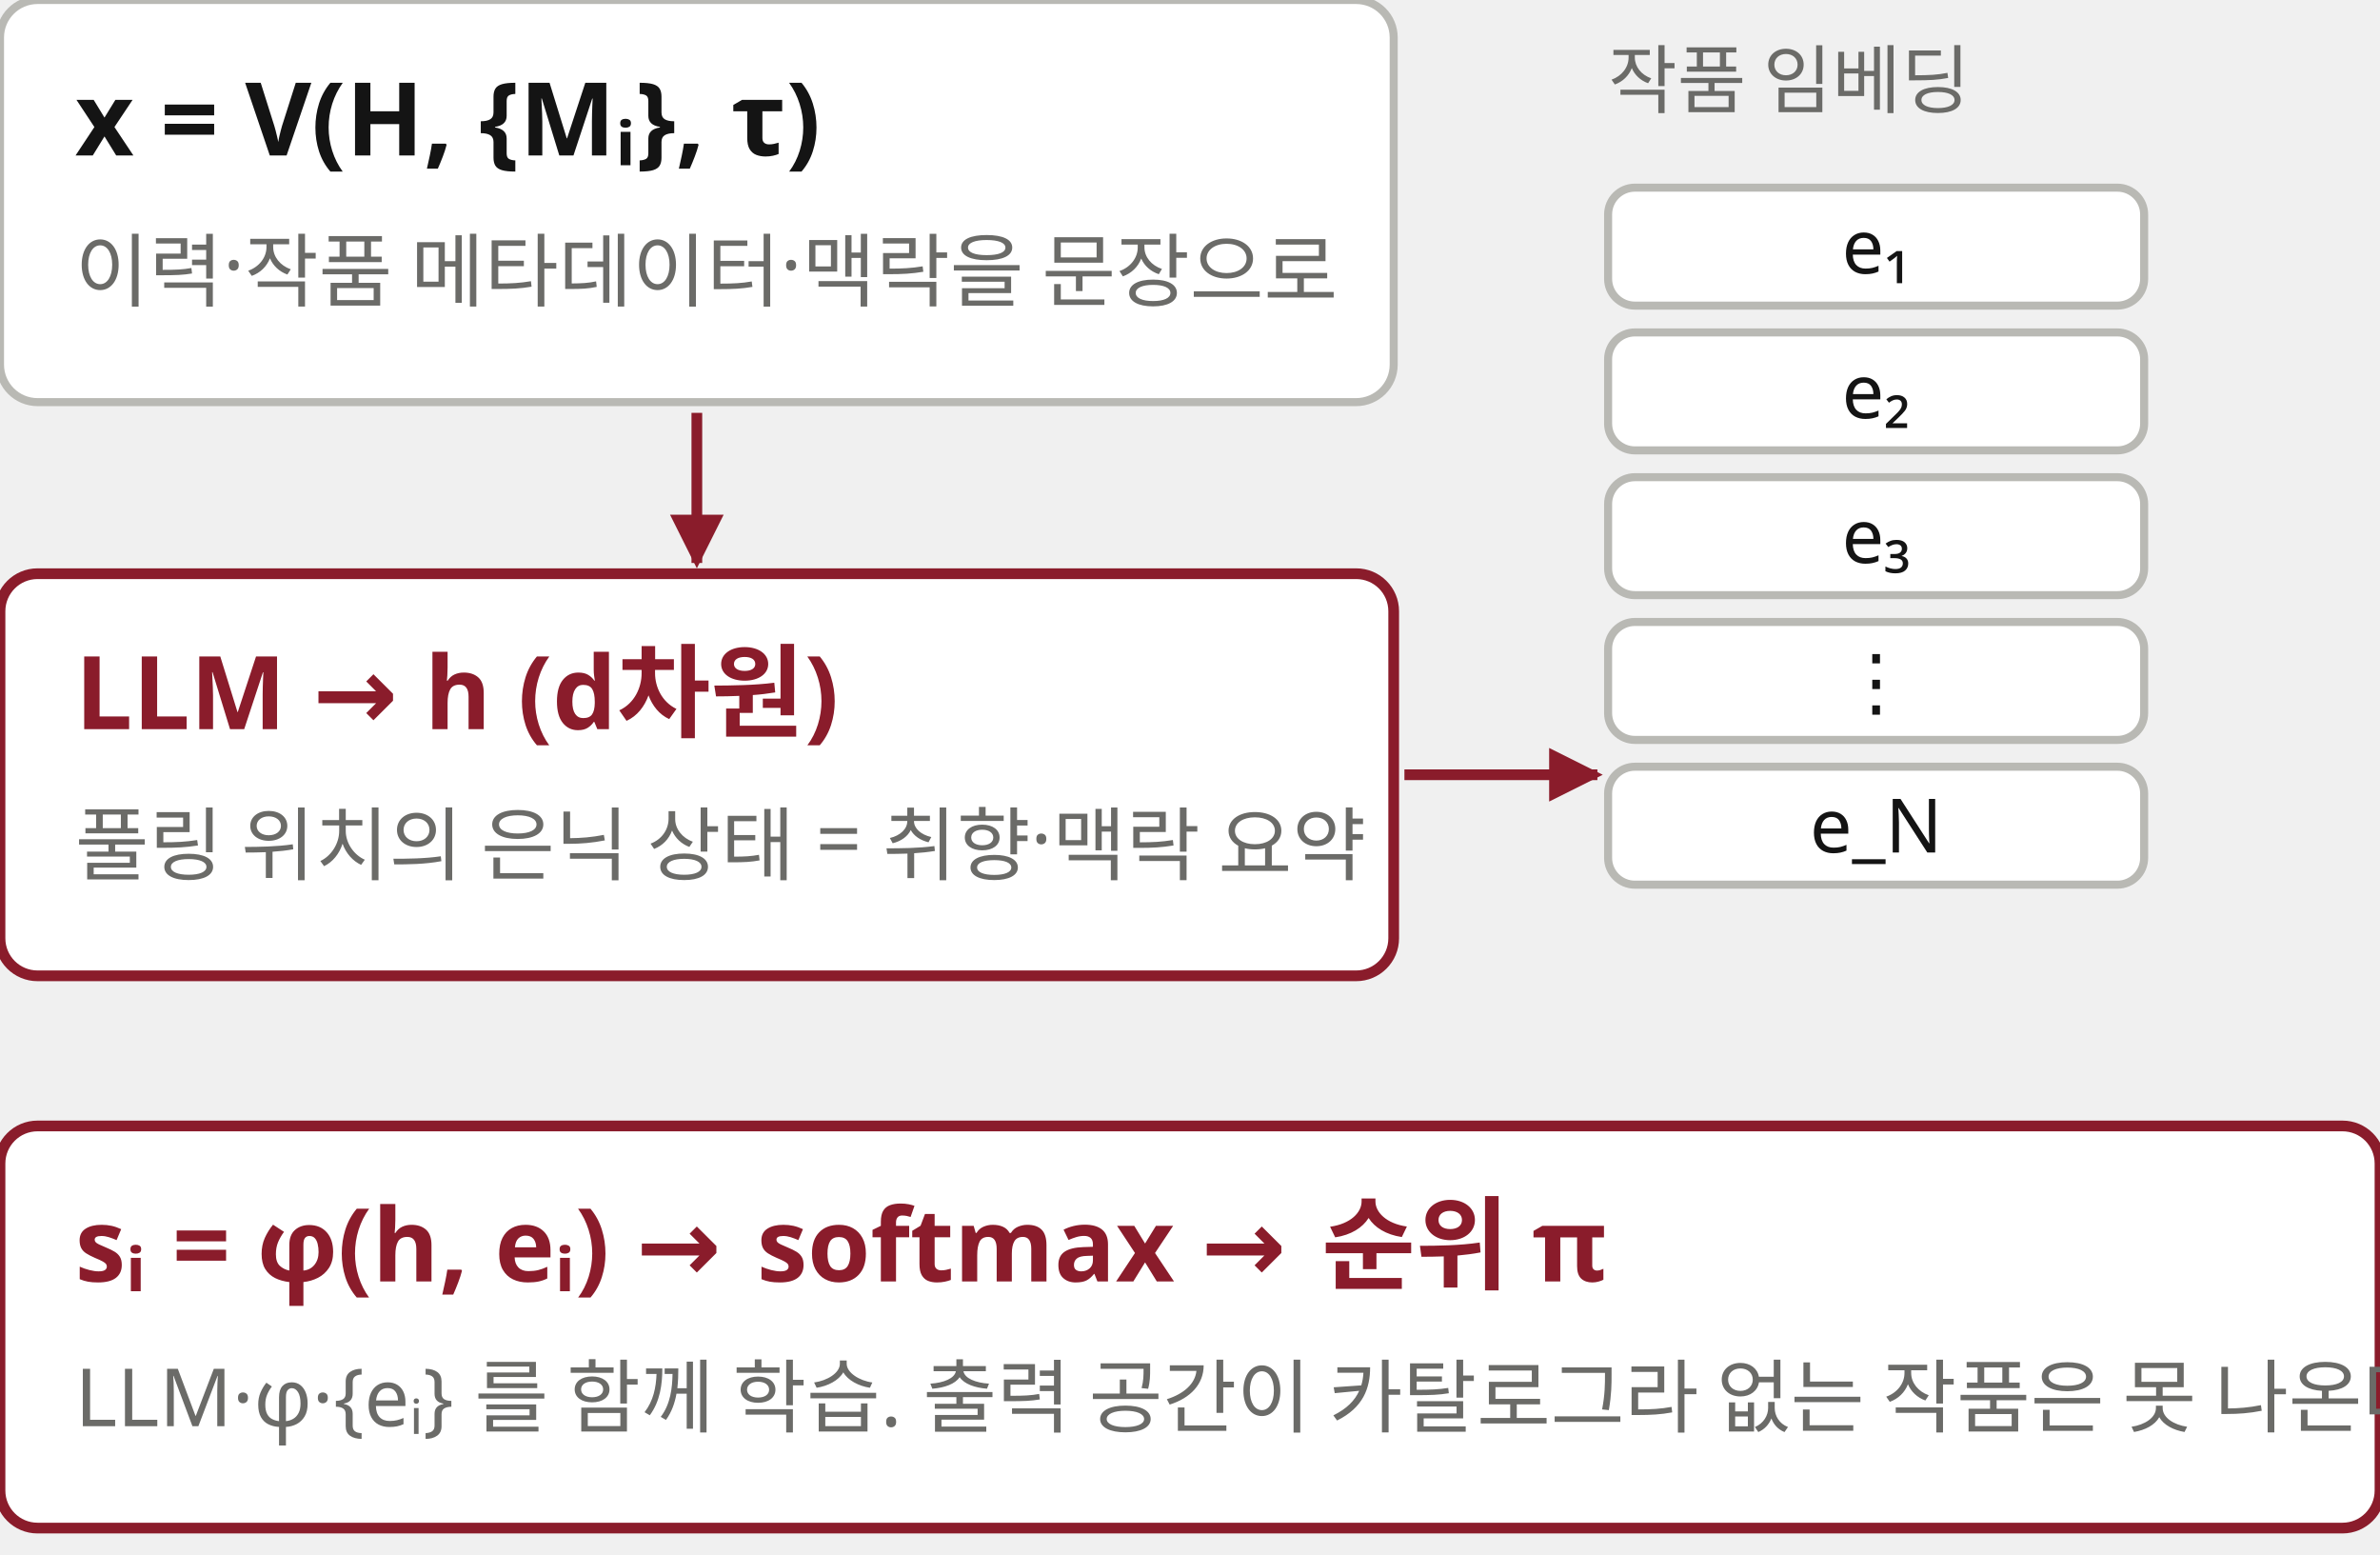
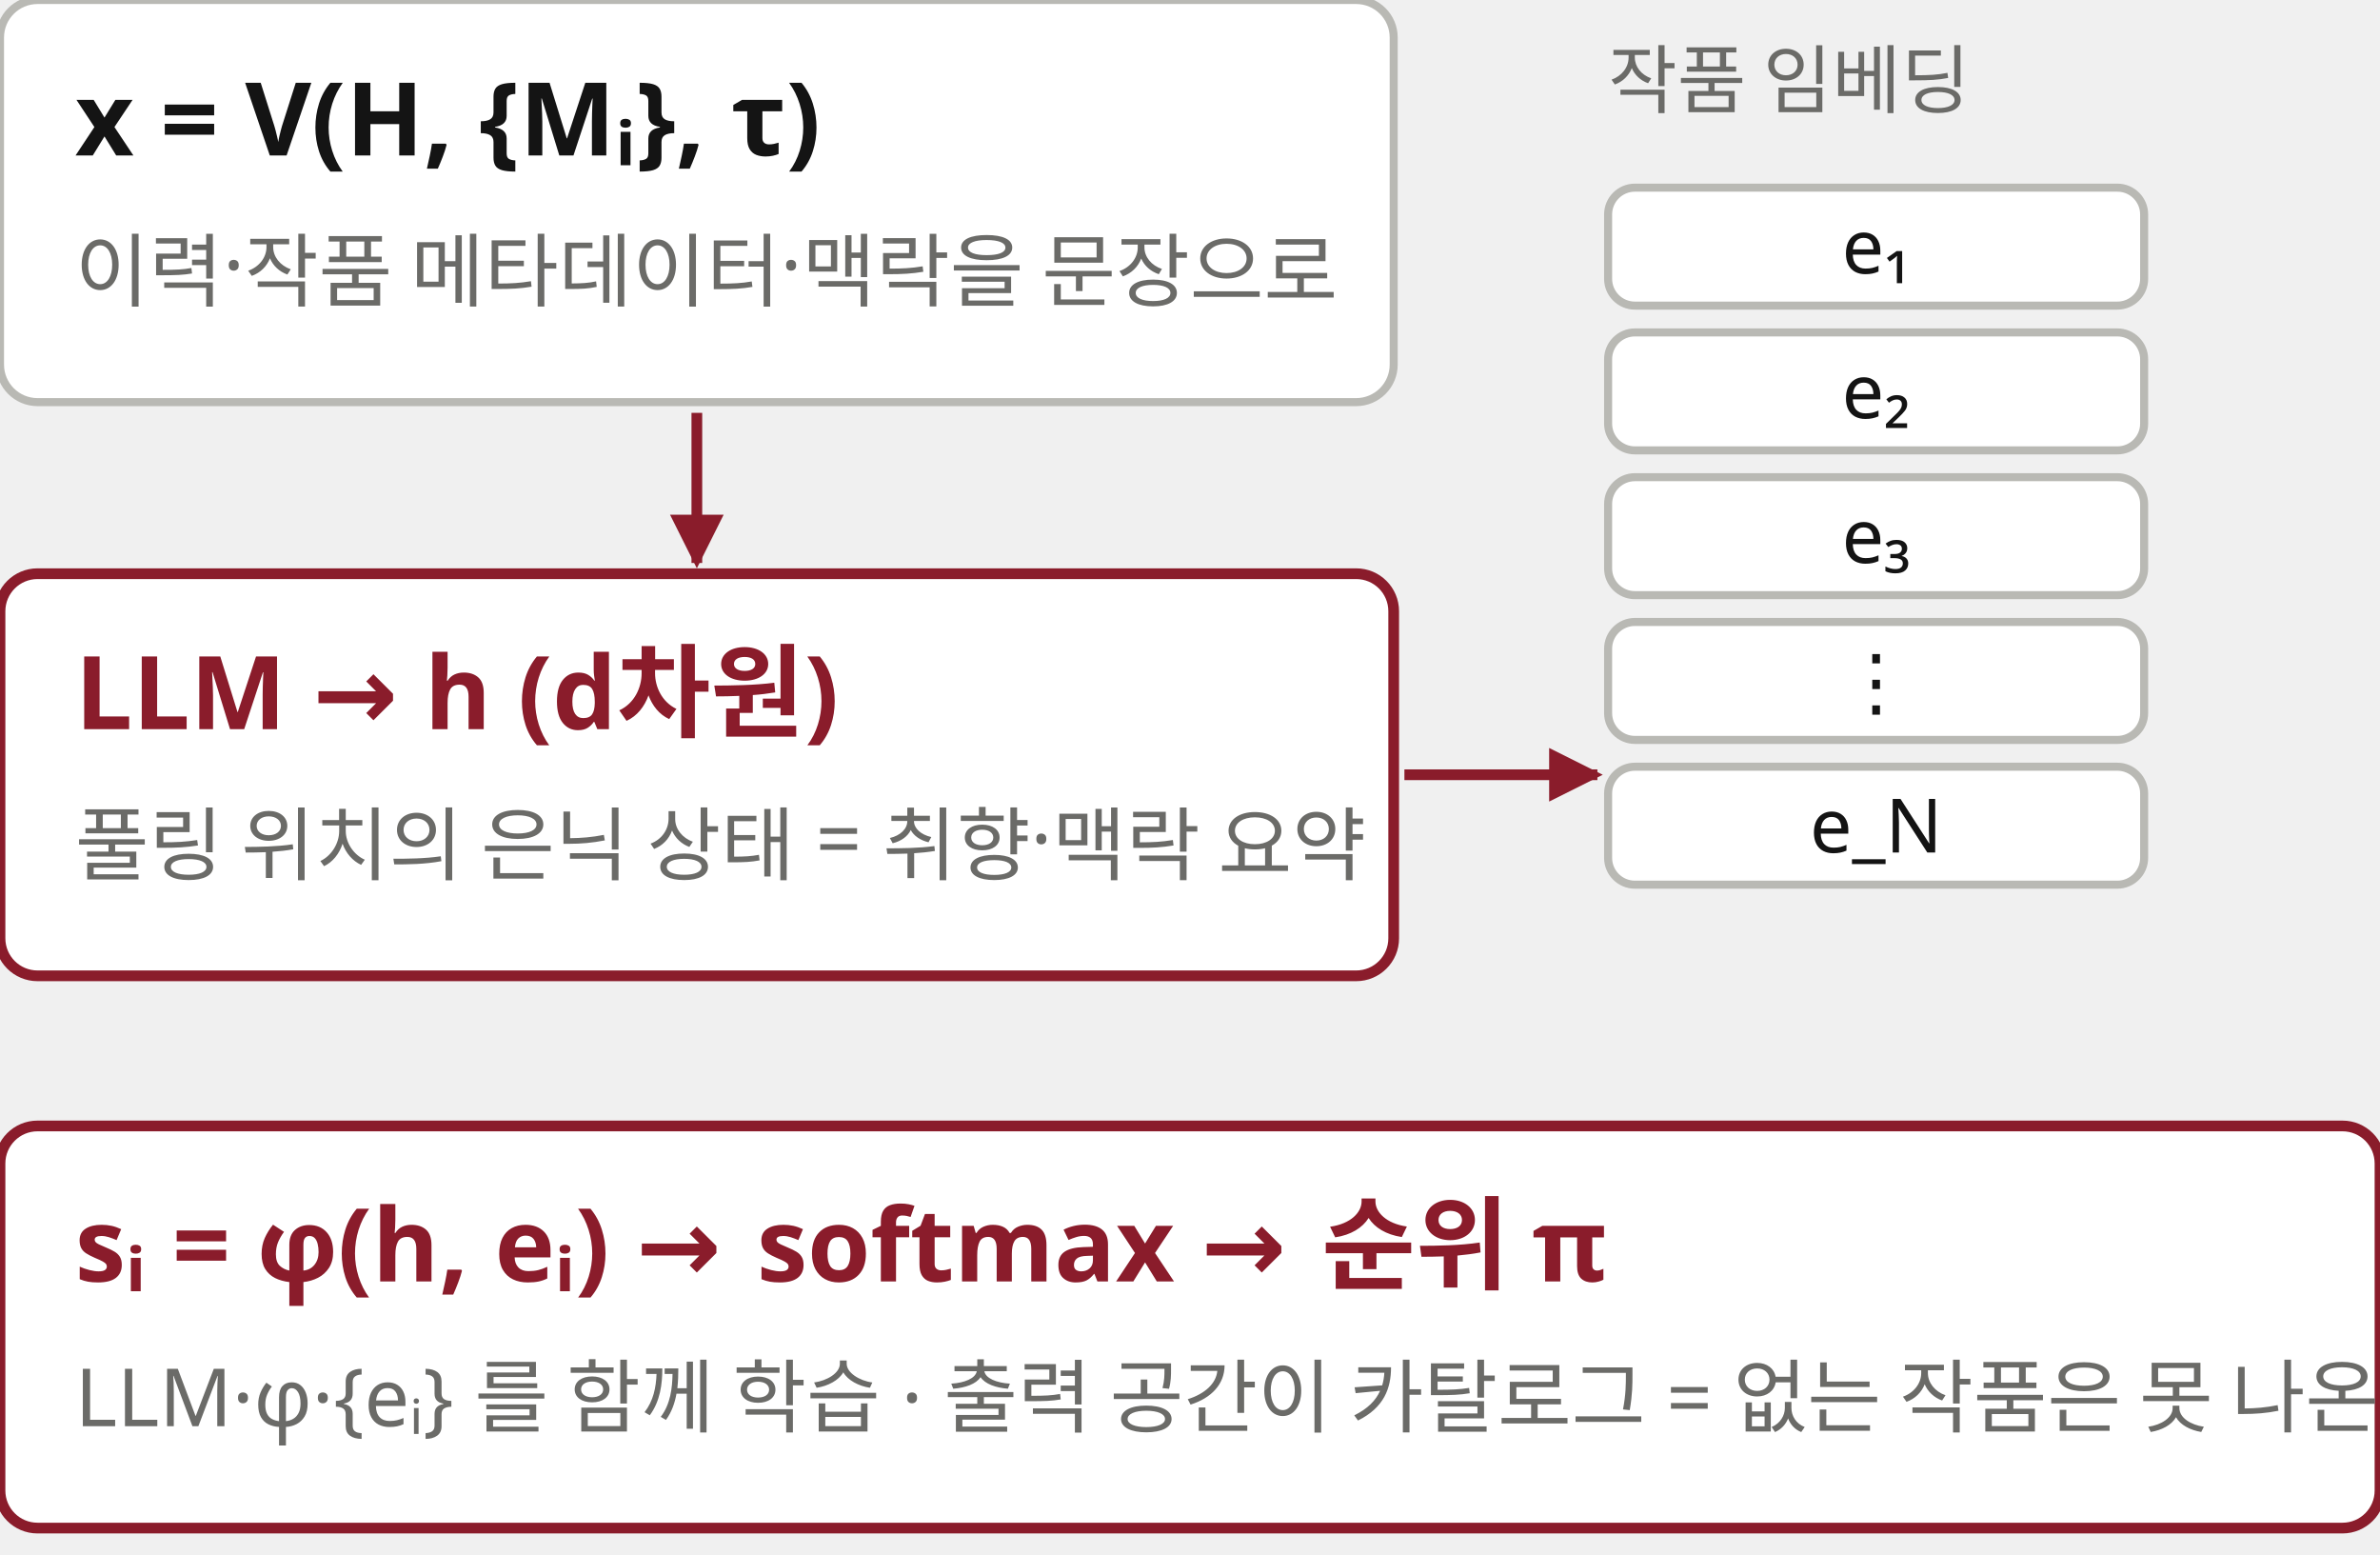
<svg xmlns="http://www.w3.org/2000/svg" viewBox="0 0 888 580" width="888" height="580">
  <defs>
    <marker id="a" viewBox="0 0 10 10" refX="9" refY="5" markerWidth="5" markerHeight="5" orient="auto">
      <path d="M0 0L10 5L0 10z" fill="#8A1C2B" />
    </marker>
  </defs>
  <rect x="0" y="0" width="520" height="150" rx="14" fill="#FFFFFF" stroke="#B9B9B4" stroke-width="3" />
  <text x="28" y="58" font-size="38" fill="#141414" text-anchor="start" font-weight="bold" font-family="NanumGothic, Nanum Gothic, sans-serif">x = V(H, {Mᵢ}, τ)</text>
  <text x="28" y="112" font-size="30" fill="#6B6B68" text-anchor="start" font-weight="normal" font-family="NanumGothic, Nanum Gothic, sans-serif">이력·작품 메타데이터·맥락을 문장으로</text>
  <line x1="260" y1="154" x2="260" y2="210" stroke="#8A1C2B" stroke-width="4" marker-end="url(#a)" />
  <rect x="0" y="214" width="520" height="150" rx="14" fill="#FFFFFF" stroke="#8A1C2B" stroke-width="4" />
  <text x="28" y="272" font-size="38" fill="#8A1C2B" text-anchor="start" font-weight="bold" font-family="NanumGothic, Nanum Gothic, sans-serif">LLM → h (d차원)</text>
  <text x="28" y="326" font-size="30" fill="#6B6B68" text-anchor="start" font-weight="normal" font-family="NanumGothic, Nanum Gothic, sans-serif">풀링 위치의 은닉 상태 = 취향·맥락 요약</text>
  <text x="600" y="40" font-size="28" fill="#6B6B68" text-anchor="start" font-weight="normal" font-family="NanumGothic, Nanum Gothic, sans-serif">작품 임베딩</text>
  <rect x="600" y="70" width="200" height="44" rx="10" fill="#FFFFFF" stroke="#B9B9B4" stroke-width="3" />
  <text x="700" y="102" font-size="28" fill="#141414" text-anchor="middle" font-weight="normal" font-family="NanumGothic, Nanum Gothic, sans-serif">e₁</text>
  <rect x="600" y="124" width="200" height="44" rx="10" fill="#FFFFFF" stroke="#B9B9B4" stroke-width="3" />
  <text x="700" y="156" font-size="28" fill="#141414" text-anchor="middle" font-weight="normal" font-family="NanumGothic, Nanum Gothic, sans-serif">e₂</text>
  <rect x="600" y="178" width="200" height="44" rx="10" fill="#FFFFFF" stroke="#B9B9B4" stroke-width="3" />
  <text x="700" y="210" font-size="28" fill="#141414" text-anchor="middle" font-weight="normal" font-family="NanumGothic, Nanum Gothic, sans-serif">e₃</text>
  <rect x="600" y="232" width="200" height="44" rx="10" fill="#FFFFFF" stroke="#B9B9B4" stroke-width="3" />
  <text x="700" y="264" font-size="28" fill="#141414" text-anchor="middle" font-weight="normal" font-family="NanumGothic, Nanum Gothic, sans-serif">⋮</text>
  <rect x="600" y="286" width="200" height="44" rx="10" fill="#FFFFFF" stroke="#B9B9B4" stroke-width="3" />
  <text x="700" y="318" font-size="28" fill="#141414" text-anchor="middle" font-weight="normal" font-family="NanumGothic, Nanum Gothic, sans-serif">e_N</text>
  <line x1="524" y1="289" x2="596" y2="289" stroke="#8A1C2B" stroke-width="4" marker-end="url(#a)" />
  <rect x="0" y="420" width="888" height="150" rx="14" fill="#FFFFFF" stroke="#8A1C2B" stroke-width="4" />
  <text x="28" y="478" font-size="38" fill="#8A1C2B" text-anchor="start" font-weight="bold" font-family="NanumGothic, Nanum Gothic, sans-serif">sᵢ = φ(h, eᵢ) → softmax → 순위 π</text>
-   <text x="28" y="532" font-size="30" fill="#6B6B68" text-anchor="start" font-weight="normal" font-family="NanumGothic, Nanum Gothic, sans-serif">LLM·φ·{eᵢ} 를 함께 학습. 출력 공간이 카탈로그라 없는 작품은 못 나온다</text>
+   <text x="28" y="532" font-size="30" fill="#6B6B68" text-anchor="start" font-weight="normal" font-family="NanumGothic, Nanum Gothic, sans-serif">LLM·φ·{eᵢ} 를 함께 학습 · 출력 공간이 카탈로그 = 없는 작품은 못 나온다</text>
</svg>
